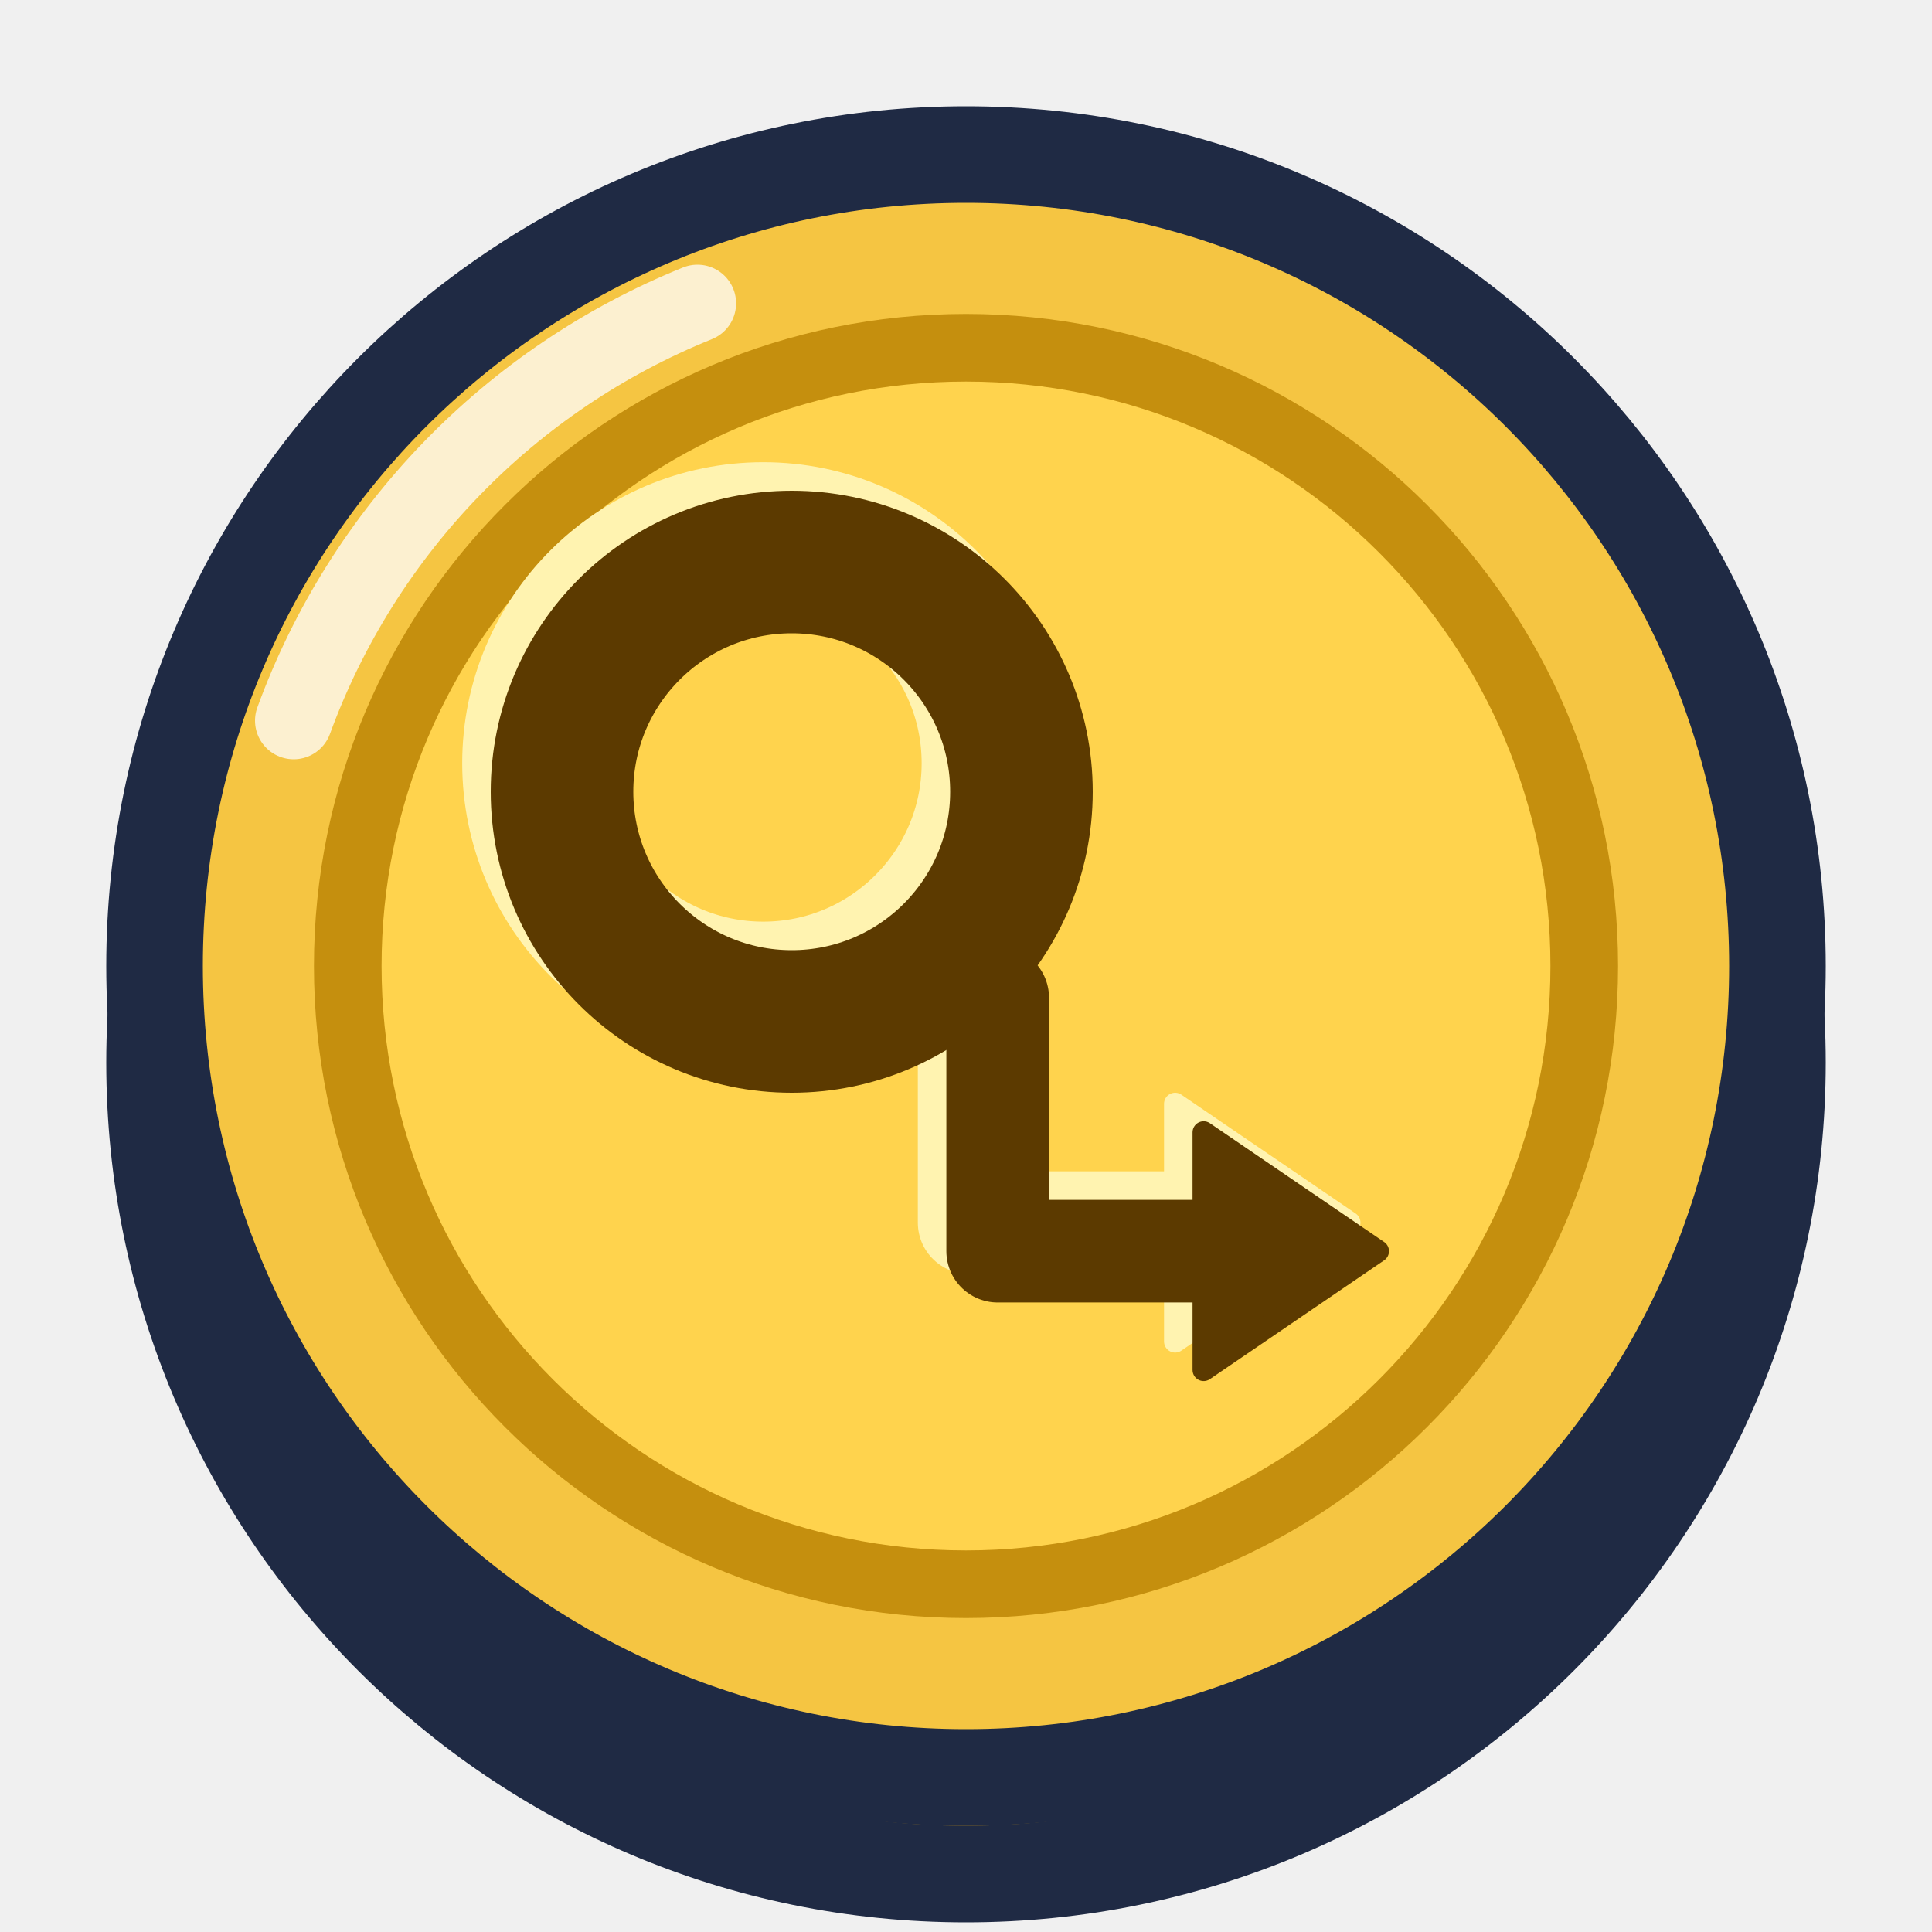
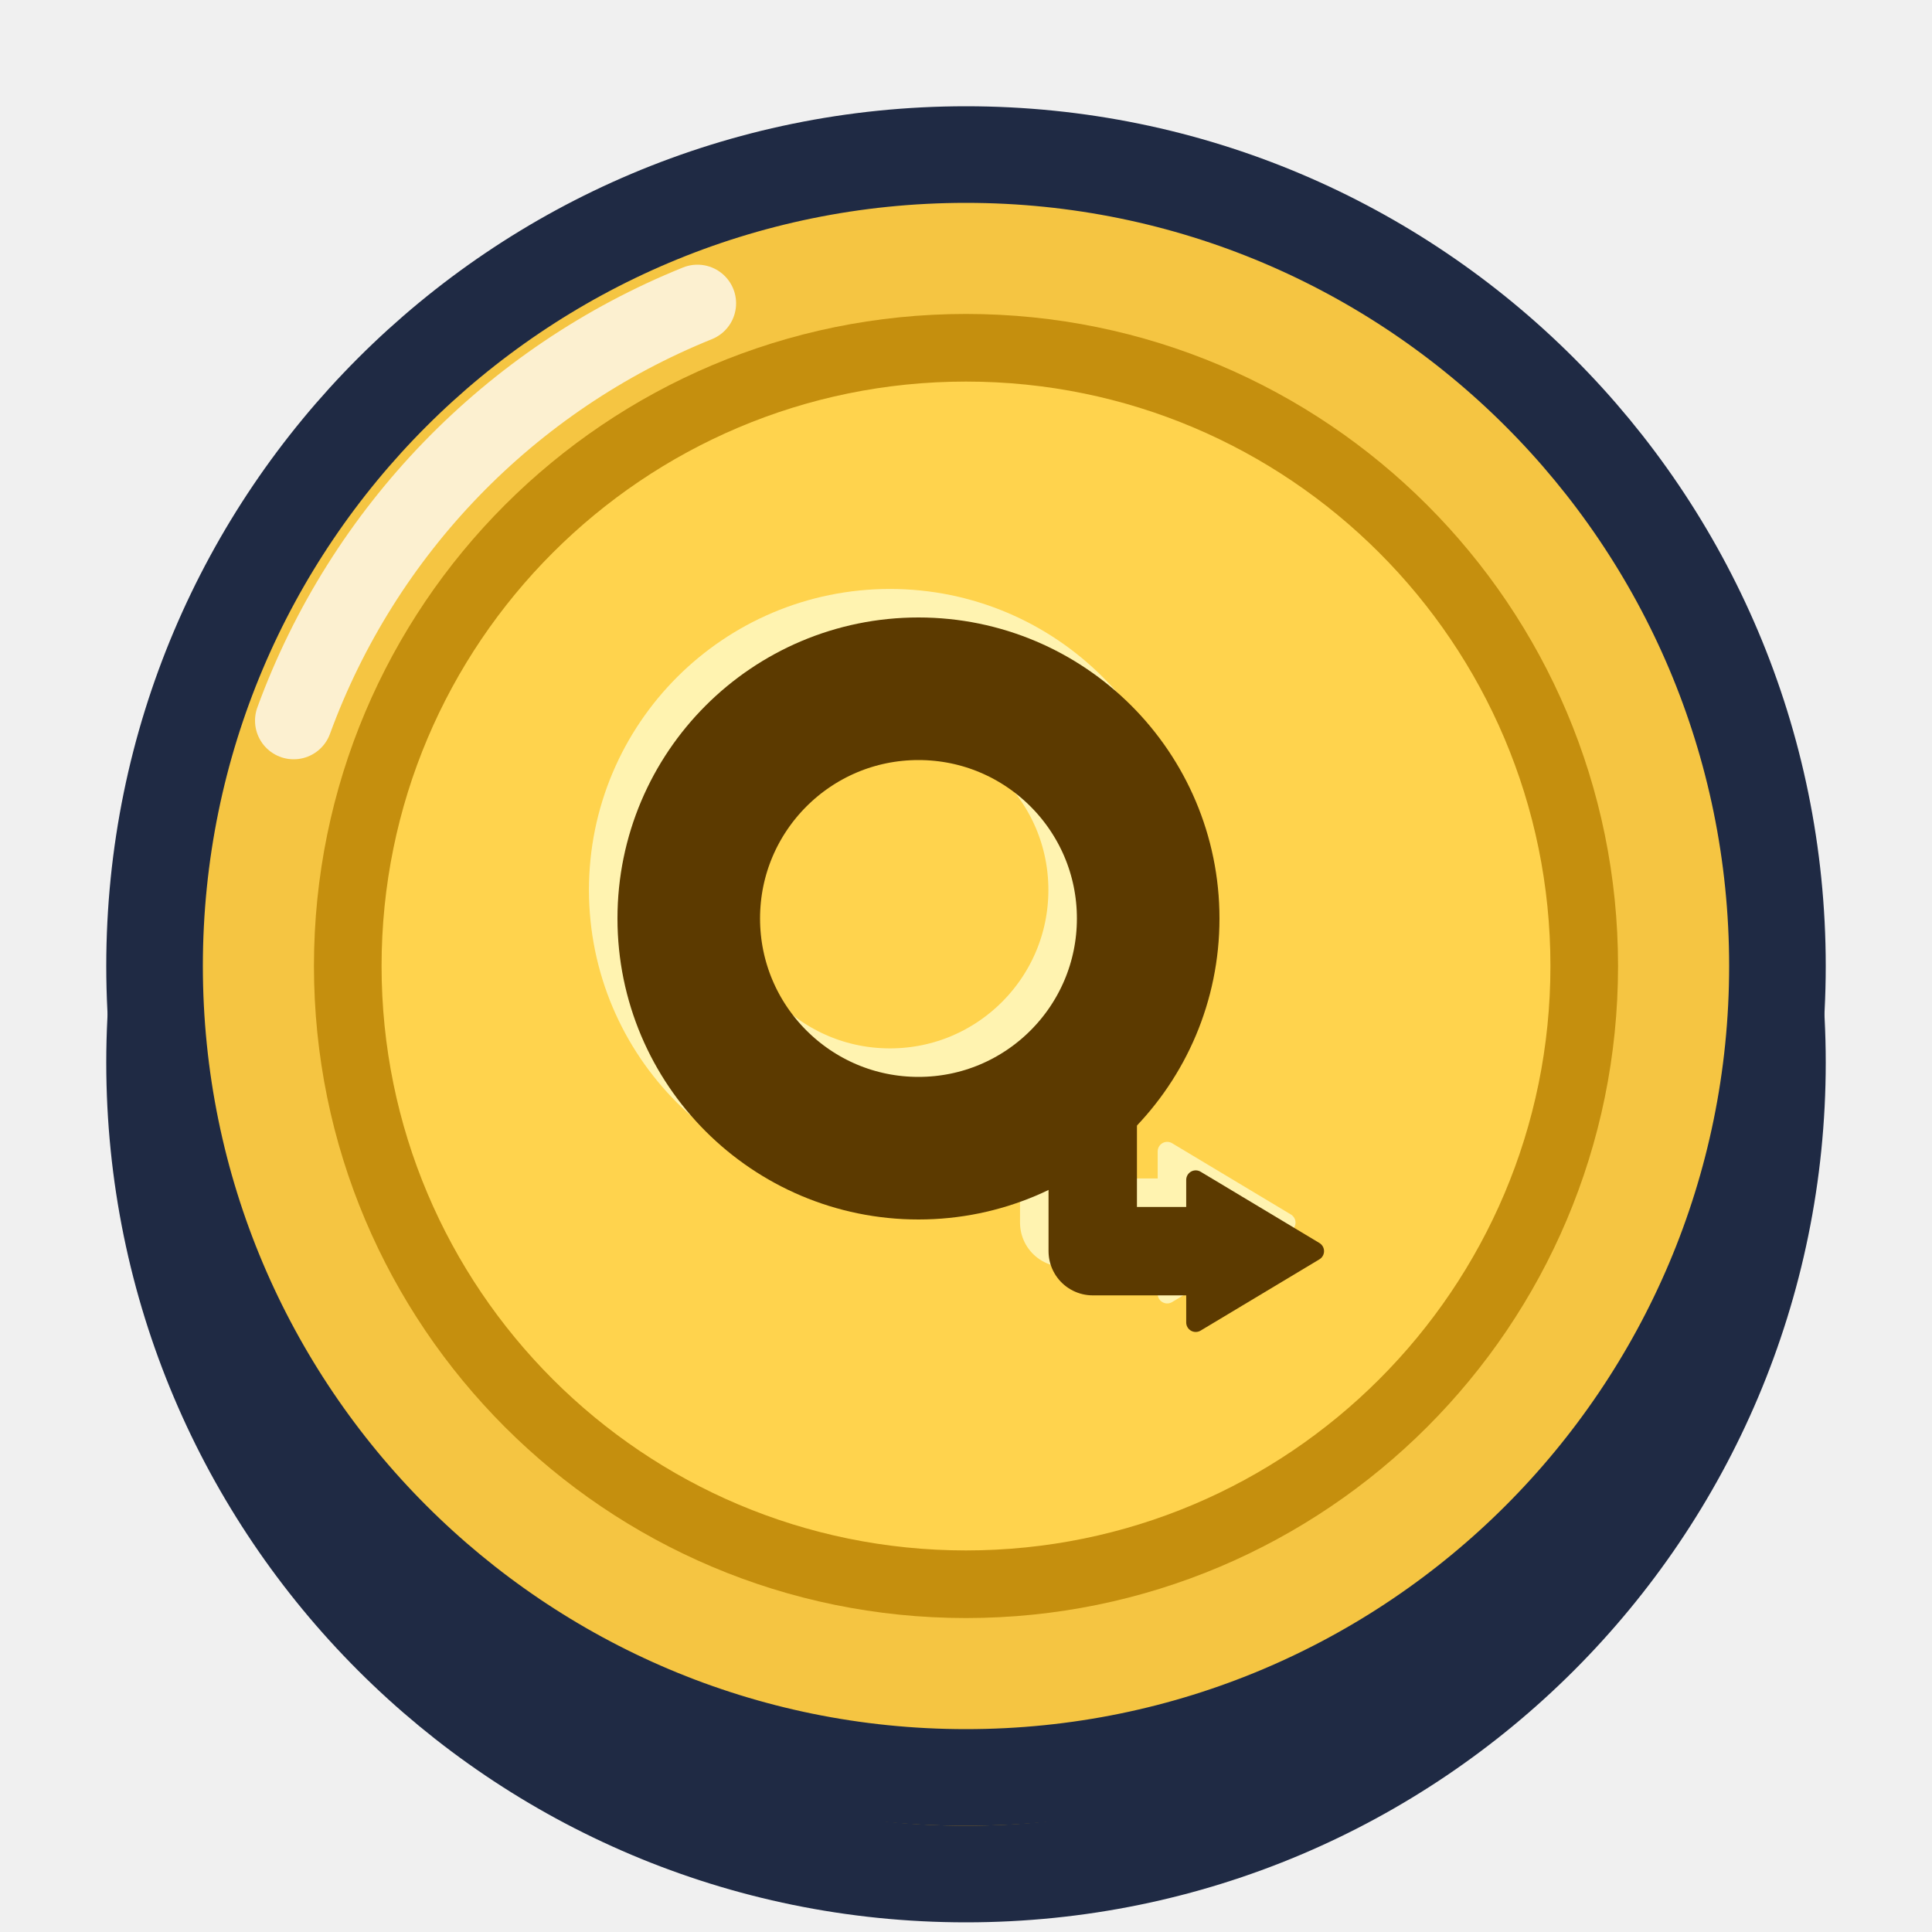
<svg xmlns="http://www.w3.org/2000/svg" viewBox="0 0 100 100" width="512" height="512">
  <circle cx="50" cy="55" r="42" fill="#C58F0E" stroke="#1f2a44" stroke-width="5" />
  <circle cx="50" cy="50" r="42" fill="#F5C542" stroke="#1f2a44" stroke-width="5" />
  <circle cx="50" cy="50" r="32" fill="#FFD34D" stroke="#C58F0E" stroke-width="3.5" />
  <path d="M15.2 37.3 A37 37 0 0 1 36.1 15.7" fill="none" stroke="#fff" stroke-width="4" stroke-linecap="round" opacity=".75" />
-   <g transform="translate(50 50) scale(0.82) translate(-56 -56)">
+   <g transform="translate(50 50) scale(0.82) translate(-48 -48)">
    <g transform="translate(-1.8 -1.8)">
      <circle cx="45" cy="45" r="14.5" fill="none" stroke="#FFF3B0" stroke-width="9" />
-       <path d="M58 58V74H72" fill="none" stroke="#FFF3B0" stroke-width="6.48" stroke-linecap="round" stroke-linejoin="round" />
-       <polygon points="82,74 71,66.5 71,81.5" fill="#FFF3B0" stroke="#FFF3B0" stroke-width="1.4" stroke-linejoin="round" />
+       <path d="M56 56V66H63" fill="none" stroke="#FFF3B0" stroke-width="5.58" stroke-linecap="round" stroke-linejoin="round" />
+       <polygon points="70,66 62.5,61.5 62.5,70.5" fill="#FFF3B0" stroke="#FFF3B0" stroke-width="1.2" stroke-linejoin="round" />
    </g>
    <circle cx="45" cy="45" r="14.5" fill="none" stroke="#5C3A00" stroke-width="9" />
-     <path d="M58 58V74H72" fill="none" stroke="#5C3A00" stroke-width="6.48" stroke-linecap="round" stroke-linejoin="round" />
-     <polygon points="82,74 71,66.5 71,81.5" fill="#5C3A00" stroke="#5C3A00" stroke-width="1.4" stroke-linejoin="round" />
+     <path d="M56 56V66H63" fill="none" stroke="#5C3A00" stroke-width="5.58" stroke-linecap="round" stroke-linejoin="round" />
+     <polygon points="70,66 62.5,61.5 62.5,70.5" fill="#5C3A00" stroke="#5C3A00" stroke-width="1.2" stroke-linejoin="round" />
  </g>
</svg>
